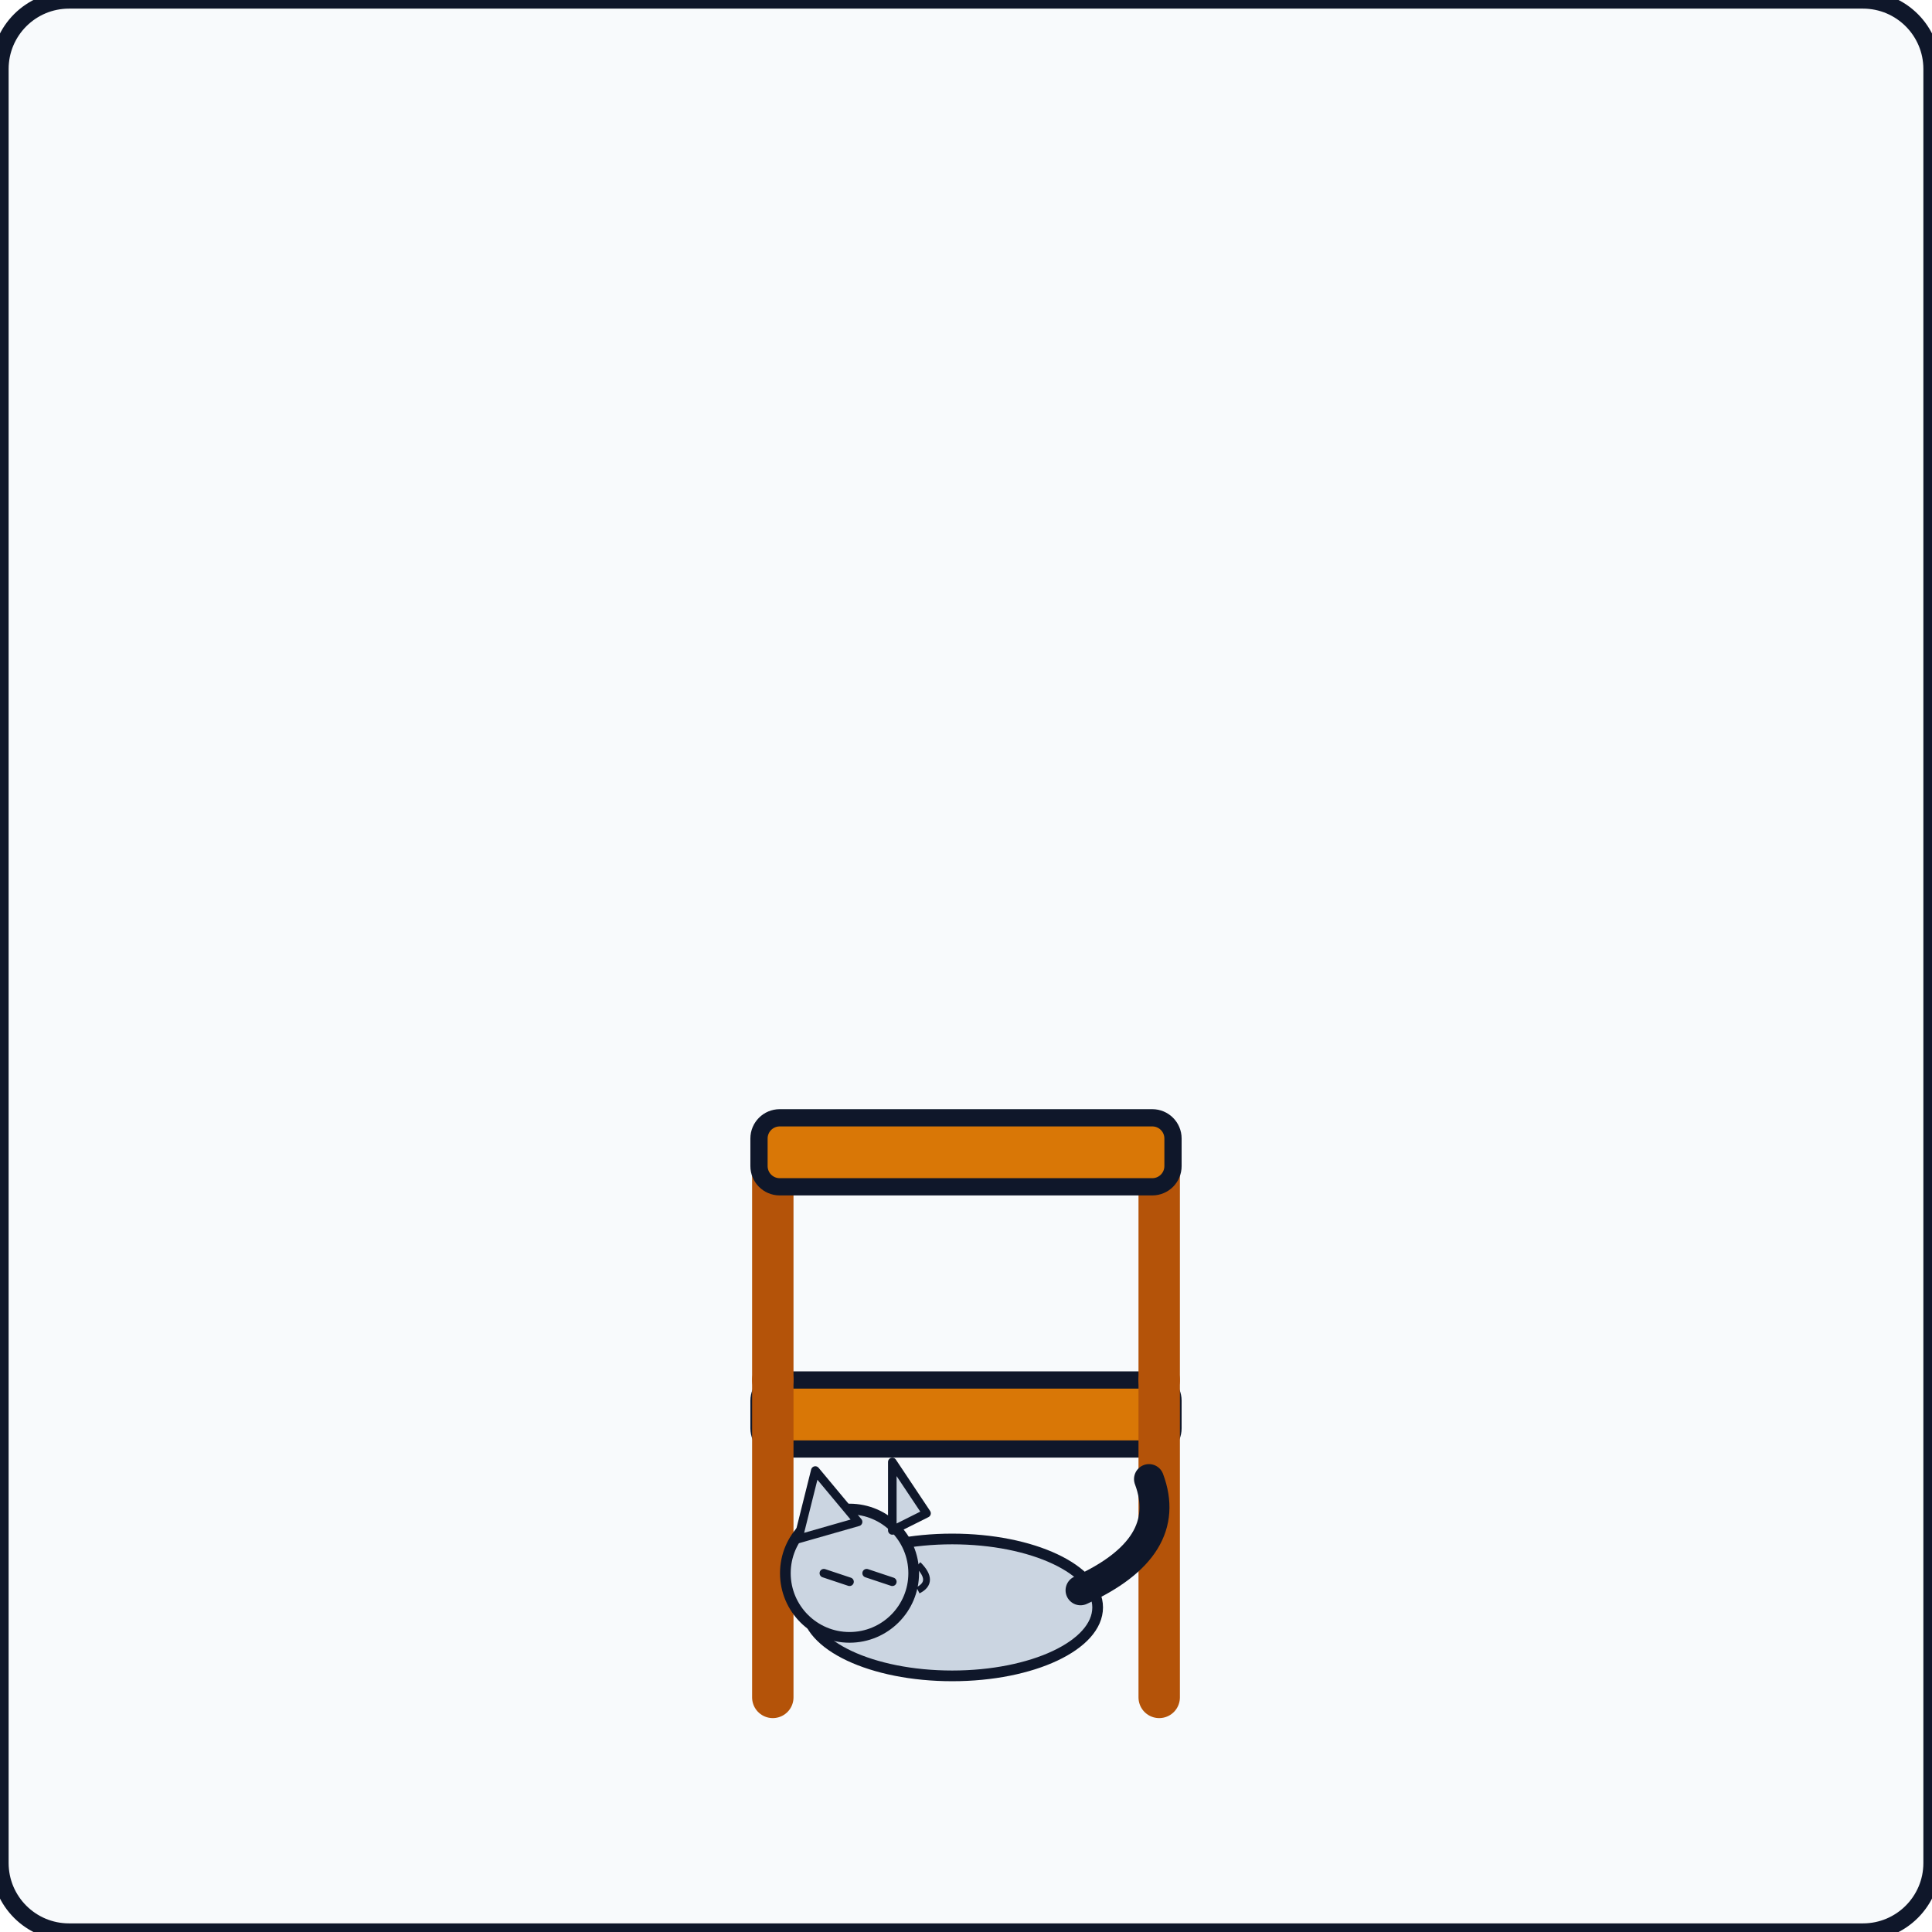
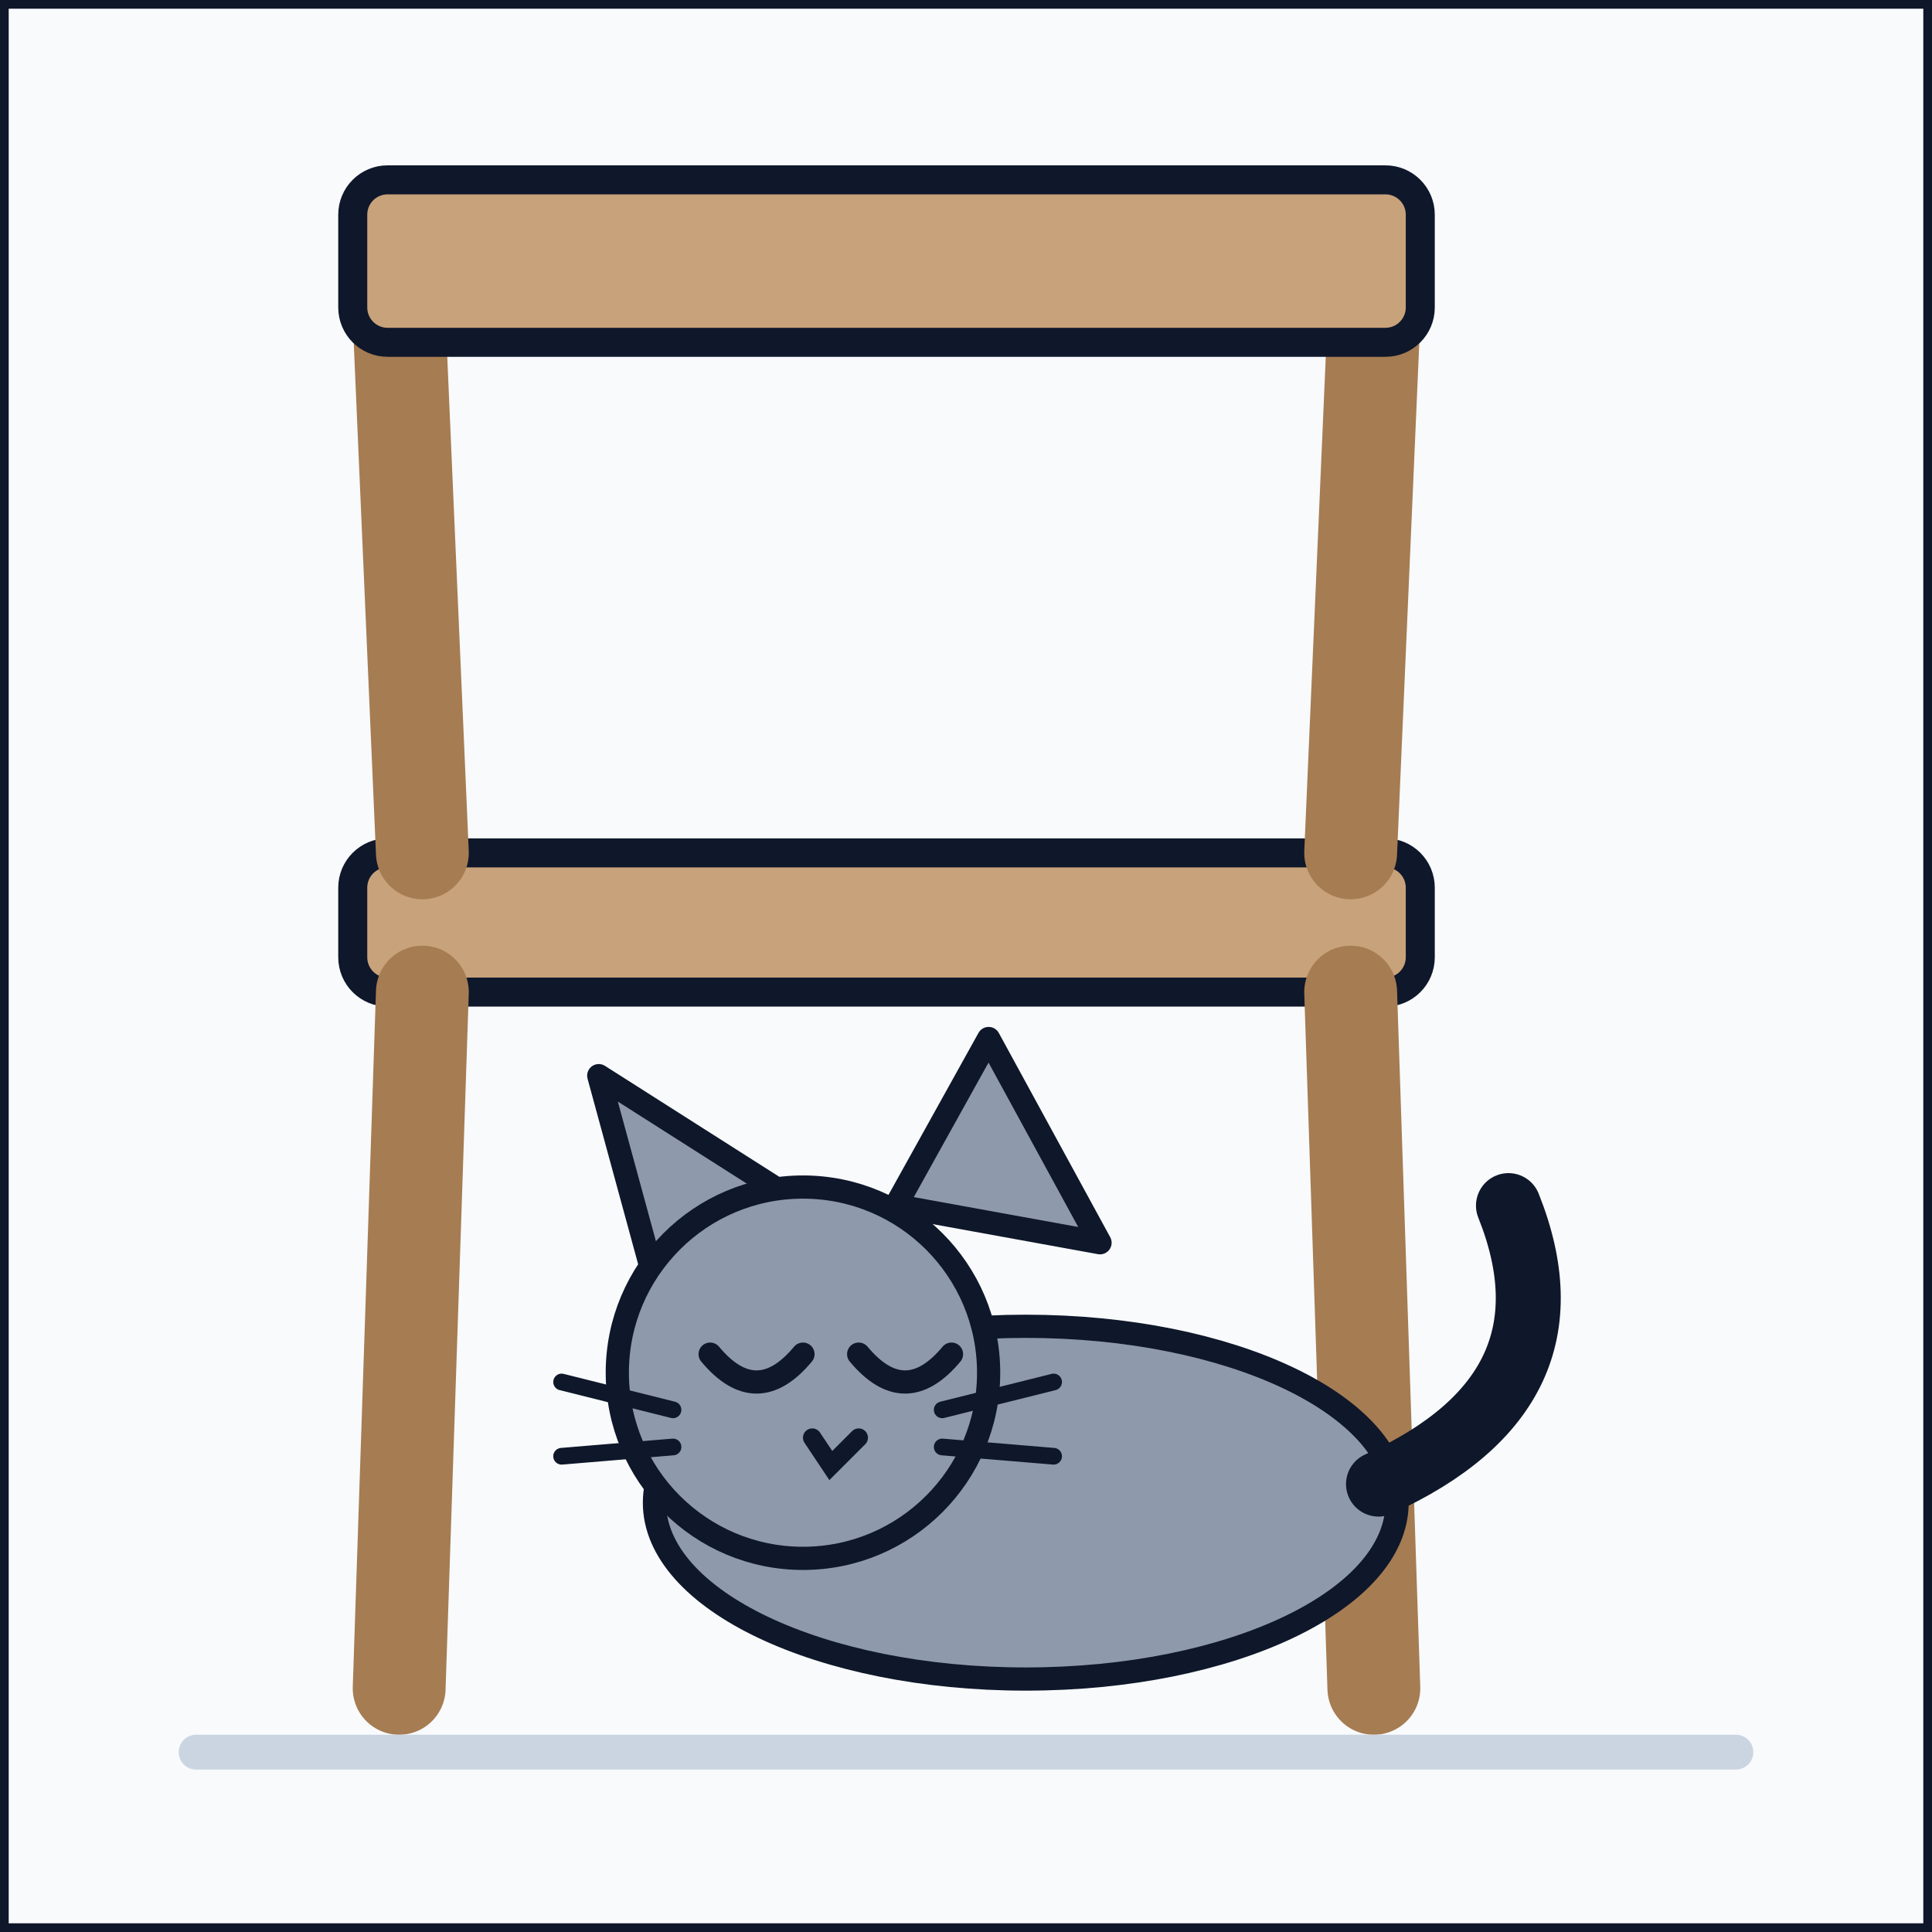
- <svg xmlns="http://www.w3.org/2000/svg" viewBox="0 0 280 280" width="280" height="280" role="img">
-   <rect x="0" y="0" width="280" height="280" rx="10" fill="#F8FAFC" />
-   <g transform="translate(140 246)">
-     <g transform="translate(0 0)">
-       <g transform="translate(0 0) scale(1)">
-         <rect x="-30" y="-46" width="60" height="10" rx="3" fill="#D97706" stroke="#0F172A" stroke-width="2.5" stroke-linecap="round" stroke-linejoin="round" />
-         <path d="M -28 -46 L -28 0 M 28 -46 L 28 0" fill="none" stroke="#B45309" stroke-width="6" stroke-linecap="round" />
-         <path d="M -28 -46 L -28 -78 M 28 -46 L 28 -78" fill="none" stroke="#B45309" stroke-width="6" stroke-linecap="round" />
-         <rect x="-30" y="-84" width="60" height="10" rx="3" fill="#D97706" stroke="#0F172A" stroke-width="2.5" stroke-linecap="round" stroke-linejoin="round" />
-       </g>
-     </g>
-     <g transform="translate(-2 -18)">
-       <g transform="translate(0 0) scale(0.62)">
-         <ellipse cx="0" cy="8" rx="34" ry="16" fill="#CBD5E1" stroke="#0F172A" stroke-width="2.5" stroke-linecap="round" stroke-linejoin="round" />
-         <path d="M 30 4 Q 52 -6 46 -22" fill="none" stroke="#0F172A" stroke-width="7" stroke-linecap="round" />
-         <circle cx="-24" cy="0" r="15" fill="#CBD5E1" stroke="#0F172A" stroke-width="2.5" stroke-linecap="round" stroke-linejoin="round" />
-         <polygon points="-36,-8 -32,-24 -22,-12" fill="#CBD5E1" stroke="#0F172A" stroke-width="2" stroke-linecap="round" stroke-linejoin="round" />
-         <polygon points="-14,-10 -14,-26 -6,-14" fill="#CBD5E1" stroke="#0F172A" stroke-width="2" stroke-linecap="round" stroke-linejoin="round" />
-         <line x1="-30" y1="0" x2="-24" y2="2" stroke="#0F172A" stroke-width="2" stroke-linecap="round" />
-         <line x1="-20" y1="0" x2="-14" y2="2" stroke="#0F172A" stroke-width="2" stroke-linecap="round" />
-         <path d="M -8 -2 Q -4 2 -8 4" fill="none" stroke="#0F172A" stroke-width="1.6" />
-       </g>
-     </g>
+ <svg xmlns="http://www.w3.org/2000/svg" viewBox="-76.40 -145.50 166.50 166.50" width="280" height="280" preserveAspectRatio="xMidYMid meet" role="img">
+   <rect x="-76.40" y="-145.50" width="166.50" height="166.50" fill="#F8FAFC" />
+   <g transform="translate(0 0) scale(1)">
+     <rect x="-46" y="-72" width="92" height="12" rx="3" fill="#C8A27A" stroke="#0F172A" stroke-width="2.5" stroke-linecap="round" stroke-linejoin="round" />
+     <path d="M -40 -60 L -42 0" fill="none" stroke="#A67C52" stroke-width="8" stroke-linecap="round" />
+     <path d="M 40 -60 L 42 0" fill="none" stroke="#A67C52" stroke-width="8" stroke-linecap="round" />
+     <path d="M -40 -72 L -42 -118" fill="none" stroke="#A67C52" stroke-width="8" stroke-linecap="round" />
+     <path d="M 40 -72 L 42 -118" fill="none" stroke="#A67C52" stroke-width="8" stroke-linecap="round" />
+     <rect x="-46" y="-130" width="92" height="14" rx="3" fill="#C8A27A" stroke="#0F172A" stroke-width="2.5" stroke-linecap="round" stroke-linejoin="round" />
  </g>
-   <rect x="0" y="0" width="280" height="280" rx="10" fill="none" stroke="#0F172A" stroke-width="2.5" />
+   <g transform="translate(4 0) scale(0.8)">
+     <ellipse cx="10" cy="-20" rx="40" ry="19" fill="#8E9AAB" stroke="#0F172A" stroke-width="2.5" stroke-linecap="round" stroke-linejoin="round" />
+     <path d="M 48 -22 Q 70 -32 62 -52" fill="none" stroke="#0F172A" stroke-width="7" stroke-linecap="round" />
+     <path d="M -30 -44 L -36 -66 L -14 -52 Z" fill="#8E9AAB" stroke="#0F172A" stroke-width="2.5" stroke-linecap="round" stroke-linejoin="round" />
+     <path d="M -4 -52 L 6 -70 L 18 -48 Z" fill="#8E9AAB" stroke="#0F172A" stroke-width="2.5" stroke-linecap="round" stroke-linejoin="round" />
+     <circle cx="-14" cy="-34" r="20" fill="#8E9AAB" stroke="#0F172A" stroke-width="2.5" stroke-linecap="round" stroke-linejoin="round" />
+     <path d="M -24 -36 Q -19 -30 -14 -36" fill="none" stroke="#0F172A" stroke-width="2.5" stroke-linecap="round" />
+     <path d="M -8 -36 Q -3 -30 2 -36" fill="none" stroke="#0F172A" stroke-width="2.5" stroke-linecap="round" />
+     <path d="M -13 -27 L -11 -24 L -8 -27" fill="none" stroke="#0F172A" stroke-width="2" stroke-linecap="round" />
+     <line x1="-28" y1="-30" x2="-40" y2="-33" stroke="#0F172A" stroke-width="1.8" stroke-linecap="round" />
+     <line x1="-28" y1="-26" x2="-40" y2="-25" stroke="#0F172A" stroke-width="1.8" stroke-linecap="round" />
+     <line x1="1" y1="-30" x2="13" y2="-33" stroke="#0F172A" stroke-width="1.8" stroke-linecap="round" />
+     <line x1="1" y1="-26" x2="13" y2="-25" stroke="#0F172A" stroke-width="1.8" stroke-linecap="round" />
+   </g>
+   <path d="M -59.5 5.5 L 73.2 5.5" fill="none" stroke="#CBD5E1" stroke-width="3" stroke-linecap="round" data-decor="1" />
+   <rect x="-76.40" y="-145.50" width="166.50" height="166.50" fill="none" stroke="#0F172A" stroke-width="1.50" />
</svg>
